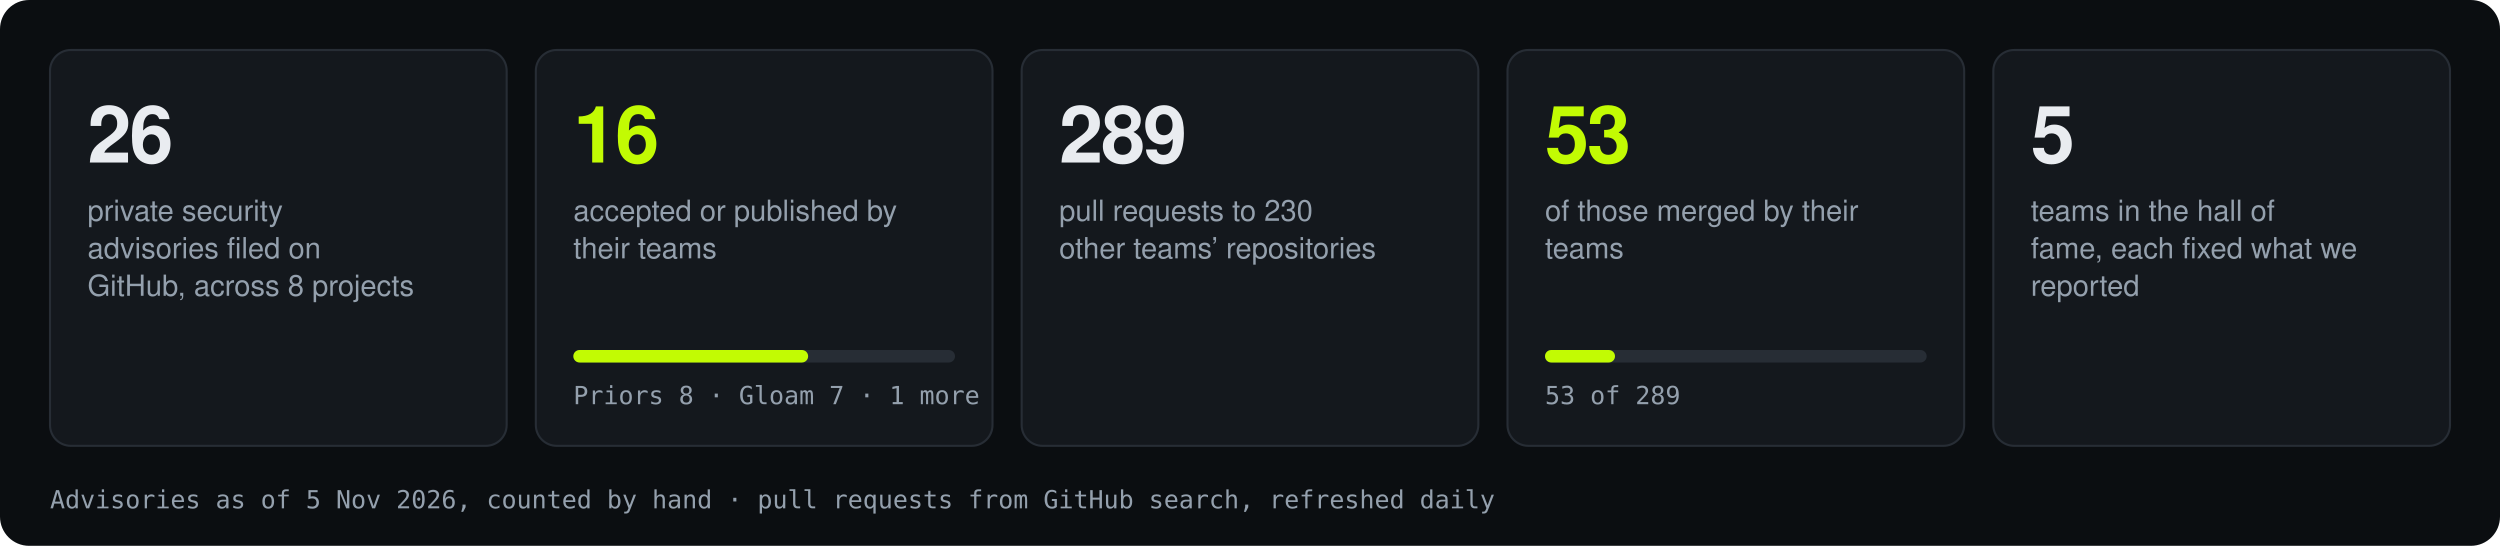
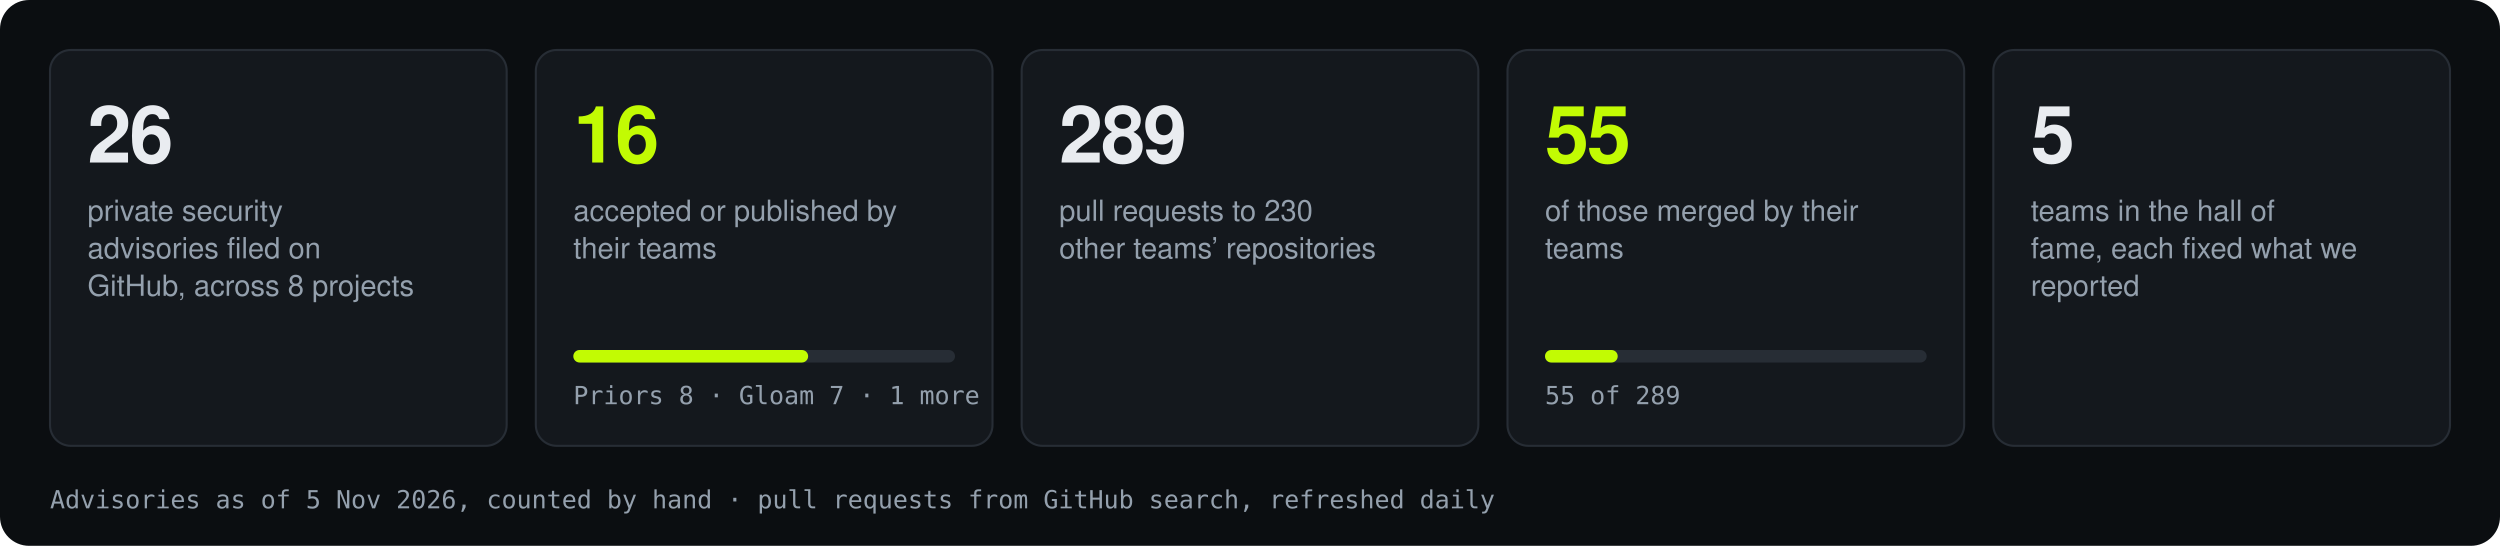
- <svg xmlns="http://www.w3.org/2000/svg" width="1200" height="262" viewBox="0 0 1200 262" role="img" aria-label="26 private security advisories filed on GitHub across 8 projects, 16 accepted or published; 289 pull requests to 230 other teams' repositories, 53 merged; 5 teams in the hall of fame">
+ <svg xmlns="http://www.w3.org/2000/svg" width="1200" height="262" viewBox="0 0 1200 262" role="img" aria-label="26 private security advisories filed on GitHub across 8 projects, 16 accepted or published; 289 pull requests to 230 other teams' repositories, 55 merged; 5 teams in the hall of fame">
  <style>.g{transform-box:fill-box;transform-origin:left;animation:grow 1.2s ease-out both}@keyframes grow{from{transform:scaleX(0)}}@media (prefers-reduced-motion: reduce){*{animation:none!important}}</style>
  <rect width="1200" height="262" rx="14" fill="#0B0E11" />
  <g>
    <rect x="24.0" y="24" width="219.2" height="190" rx="10" fill="#14181D" stroke="#272D35" />
    <text x="42.0" y="78" font-family="-apple-system,BlinkMacSystemFont,'Segoe UI',Helvetica,Arial,sans-serif" font-size="38" font-weight="700" letter-spacing="-1" fill="#E9ECF0">26</text>
    <text x="42.0" y="106" text-anchor="start" font-family="-apple-system,BlinkMacSystemFont,'Segoe UI',Helvetica,Arial,sans-serif" font-size="14" font-weight="400" fill="#94A0AD">private security</text>
    <text x="42.0" y="124" text-anchor="start" font-family="-apple-system,BlinkMacSystemFont,'Segoe UI',Helvetica,Arial,sans-serif" font-size="14" font-weight="400" fill="#94A0AD">advisories filed on</text>
    <text x="42.0" y="142" text-anchor="start" font-family="-apple-system,BlinkMacSystemFont,'Segoe UI',Helvetica,Arial,sans-serif" font-size="14" font-weight="400" fill="#94A0AD">GitHub, across 8 projects</text>
  </g>
  <g>
    <rect x="257.2" y="24" width="219.2" height="190" rx="10" fill="#14181D" stroke="#272D35" />
    <text x="275.2" y="78" font-family="-apple-system,BlinkMacSystemFont,'Segoe UI',Helvetica,Arial,sans-serif" font-size="38" font-weight="700" letter-spacing="-1" fill="#C2FB03">16</text>
    <text x="275.2" y="106" text-anchor="start" font-family="-apple-system,BlinkMacSystemFont,'Segoe UI',Helvetica,Arial,sans-serif" font-size="14" font-weight="400" fill="#94A0AD">accepted or published by</text>
    <text x="275.2" y="124" text-anchor="start" font-family="-apple-system,BlinkMacSystemFont,'Segoe UI',Helvetica,Arial,sans-serif" font-size="14" font-weight="400" fill="#94A0AD">their teams</text>
    <rect x="275.2" y="168" width="183.2" height="6" rx="3" fill="#272D35" />
    <rect class="g" style="animation-delay:0.35s" x="275.2" y="168" width="112.7" height="6" rx="3" fill="#C2FB03" />
    <text x="275.2" y="194" font-family="ui-monospace,SFMono-Regular,'SF Mono',Menlo,Consolas,monospace" font-size="12" fill="#94A0AD">Priors 8 · Gloam 7 · 1 more</text>
  </g>
  <g>
    <rect x="490.4" y="24" width="219.2" height="190" rx="10" fill="#14181D" stroke="#272D35" />
    <text x="508.4" y="78" font-family="-apple-system,BlinkMacSystemFont,'Segoe UI',Helvetica,Arial,sans-serif" font-size="38" font-weight="700" letter-spacing="-1" fill="#E9ECF0">289</text>
    <text x="508.4" y="106" text-anchor="start" font-family="-apple-system,BlinkMacSystemFont,'Segoe UI',Helvetica,Arial,sans-serif" font-size="14" font-weight="400" fill="#94A0AD">pull requests to 230</text>
    <text x="508.4" y="124" text-anchor="start" font-family="-apple-system,BlinkMacSystemFont,'Segoe UI',Helvetica,Arial,sans-serif" font-size="14" font-weight="400" fill="#94A0AD">other teams’ repositories</text>
  </g>
  <g>
    <rect x="723.6" y="24" width="219.2" height="190" rx="10" fill="#14181D" stroke="#272D35" />
-     <text x="741.6" y="78" font-family="-apple-system,BlinkMacSystemFont,'Segoe UI',Helvetica,Arial,sans-serif" font-size="38" font-weight="700" letter-spacing="-1" fill="#C2FB03">53</text>
+     <text x="741.6" y="78" font-family="-apple-system,BlinkMacSystemFont,'Segoe UI',Helvetica,Arial,sans-serif" font-size="38" font-weight="700" letter-spacing="-1" fill="#C2FB03">55</text>
    <text x="741.6" y="106" text-anchor="start" font-family="-apple-system,BlinkMacSystemFont,'Segoe UI',Helvetica,Arial,sans-serif" font-size="14" font-weight="400" fill="#94A0AD">of those merged by their</text>
    <text x="741.6" y="124" text-anchor="start" font-family="-apple-system,BlinkMacSystemFont,'Segoe UI',Helvetica,Arial,sans-serif" font-size="14" font-weight="400" fill="#94A0AD">teams</text>
    <rect x="741.6" y="168" width="183.2" height="6" rx="3" fill="#272D35" />
-     <rect class="g" style="animation-delay:0.65s" x="741.6" y="168" width="33.6" height="6" rx="3" fill="#C2FB03" />
-     <text x="741.6" y="194" font-family="ui-monospace,SFMono-Regular,'SF Mono',Menlo,Consolas,monospace" font-size="12" fill="#94A0AD">53 of 289</text>
+     <rect class="g" style="animation-delay:0.65s" x="741.6" y="168" width="34.9" height="6" rx="3" fill="#C2FB03" />
+     <text x="741.6" y="194" font-family="ui-monospace,SFMono-Regular,'SF Mono',Menlo,Consolas,monospace" font-size="12" fill="#94A0AD">55 of 289</text>
  </g>
  <g>
    <rect x="956.8" y="24" width="219.2" height="190" rx="10" fill="#14181D" stroke="#272D35" />
    <text x="974.8" y="78" font-family="-apple-system,BlinkMacSystemFont,'Segoe UI',Helvetica,Arial,sans-serif" font-size="38" font-weight="700" letter-spacing="-1" fill="#E9ECF0">5</text>
    <text x="974.8" y="106" text-anchor="start" font-family="-apple-system,BlinkMacSystemFont,'Segoe UI',Helvetica,Arial,sans-serif" font-size="14" font-weight="400" fill="#94A0AD">teams in the hall of</text>
    <text x="974.8" y="124" text-anchor="start" font-family="-apple-system,BlinkMacSystemFont,'Segoe UI',Helvetica,Arial,sans-serif" font-size="14" font-weight="400" fill="#94A0AD">fame, each fixed what we</text>
    <text x="974.8" y="142" text-anchor="start" font-family="-apple-system,BlinkMacSystemFont,'Segoe UI',Helvetica,Arial,sans-serif" font-size="14" font-weight="400" fill="#94A0AD">reported</text>
  </g>
  <text x="24" y="244" font-family="ui-monospace,SFMono-Regular,'SF Mono',Menlo,Consolas,monospace" font-size="12" fill="#94A0AD">Advisories as of 5 Nov 2026, counted by hand · pull requests from GitHub search, refreshed daily</text>
</svg>
